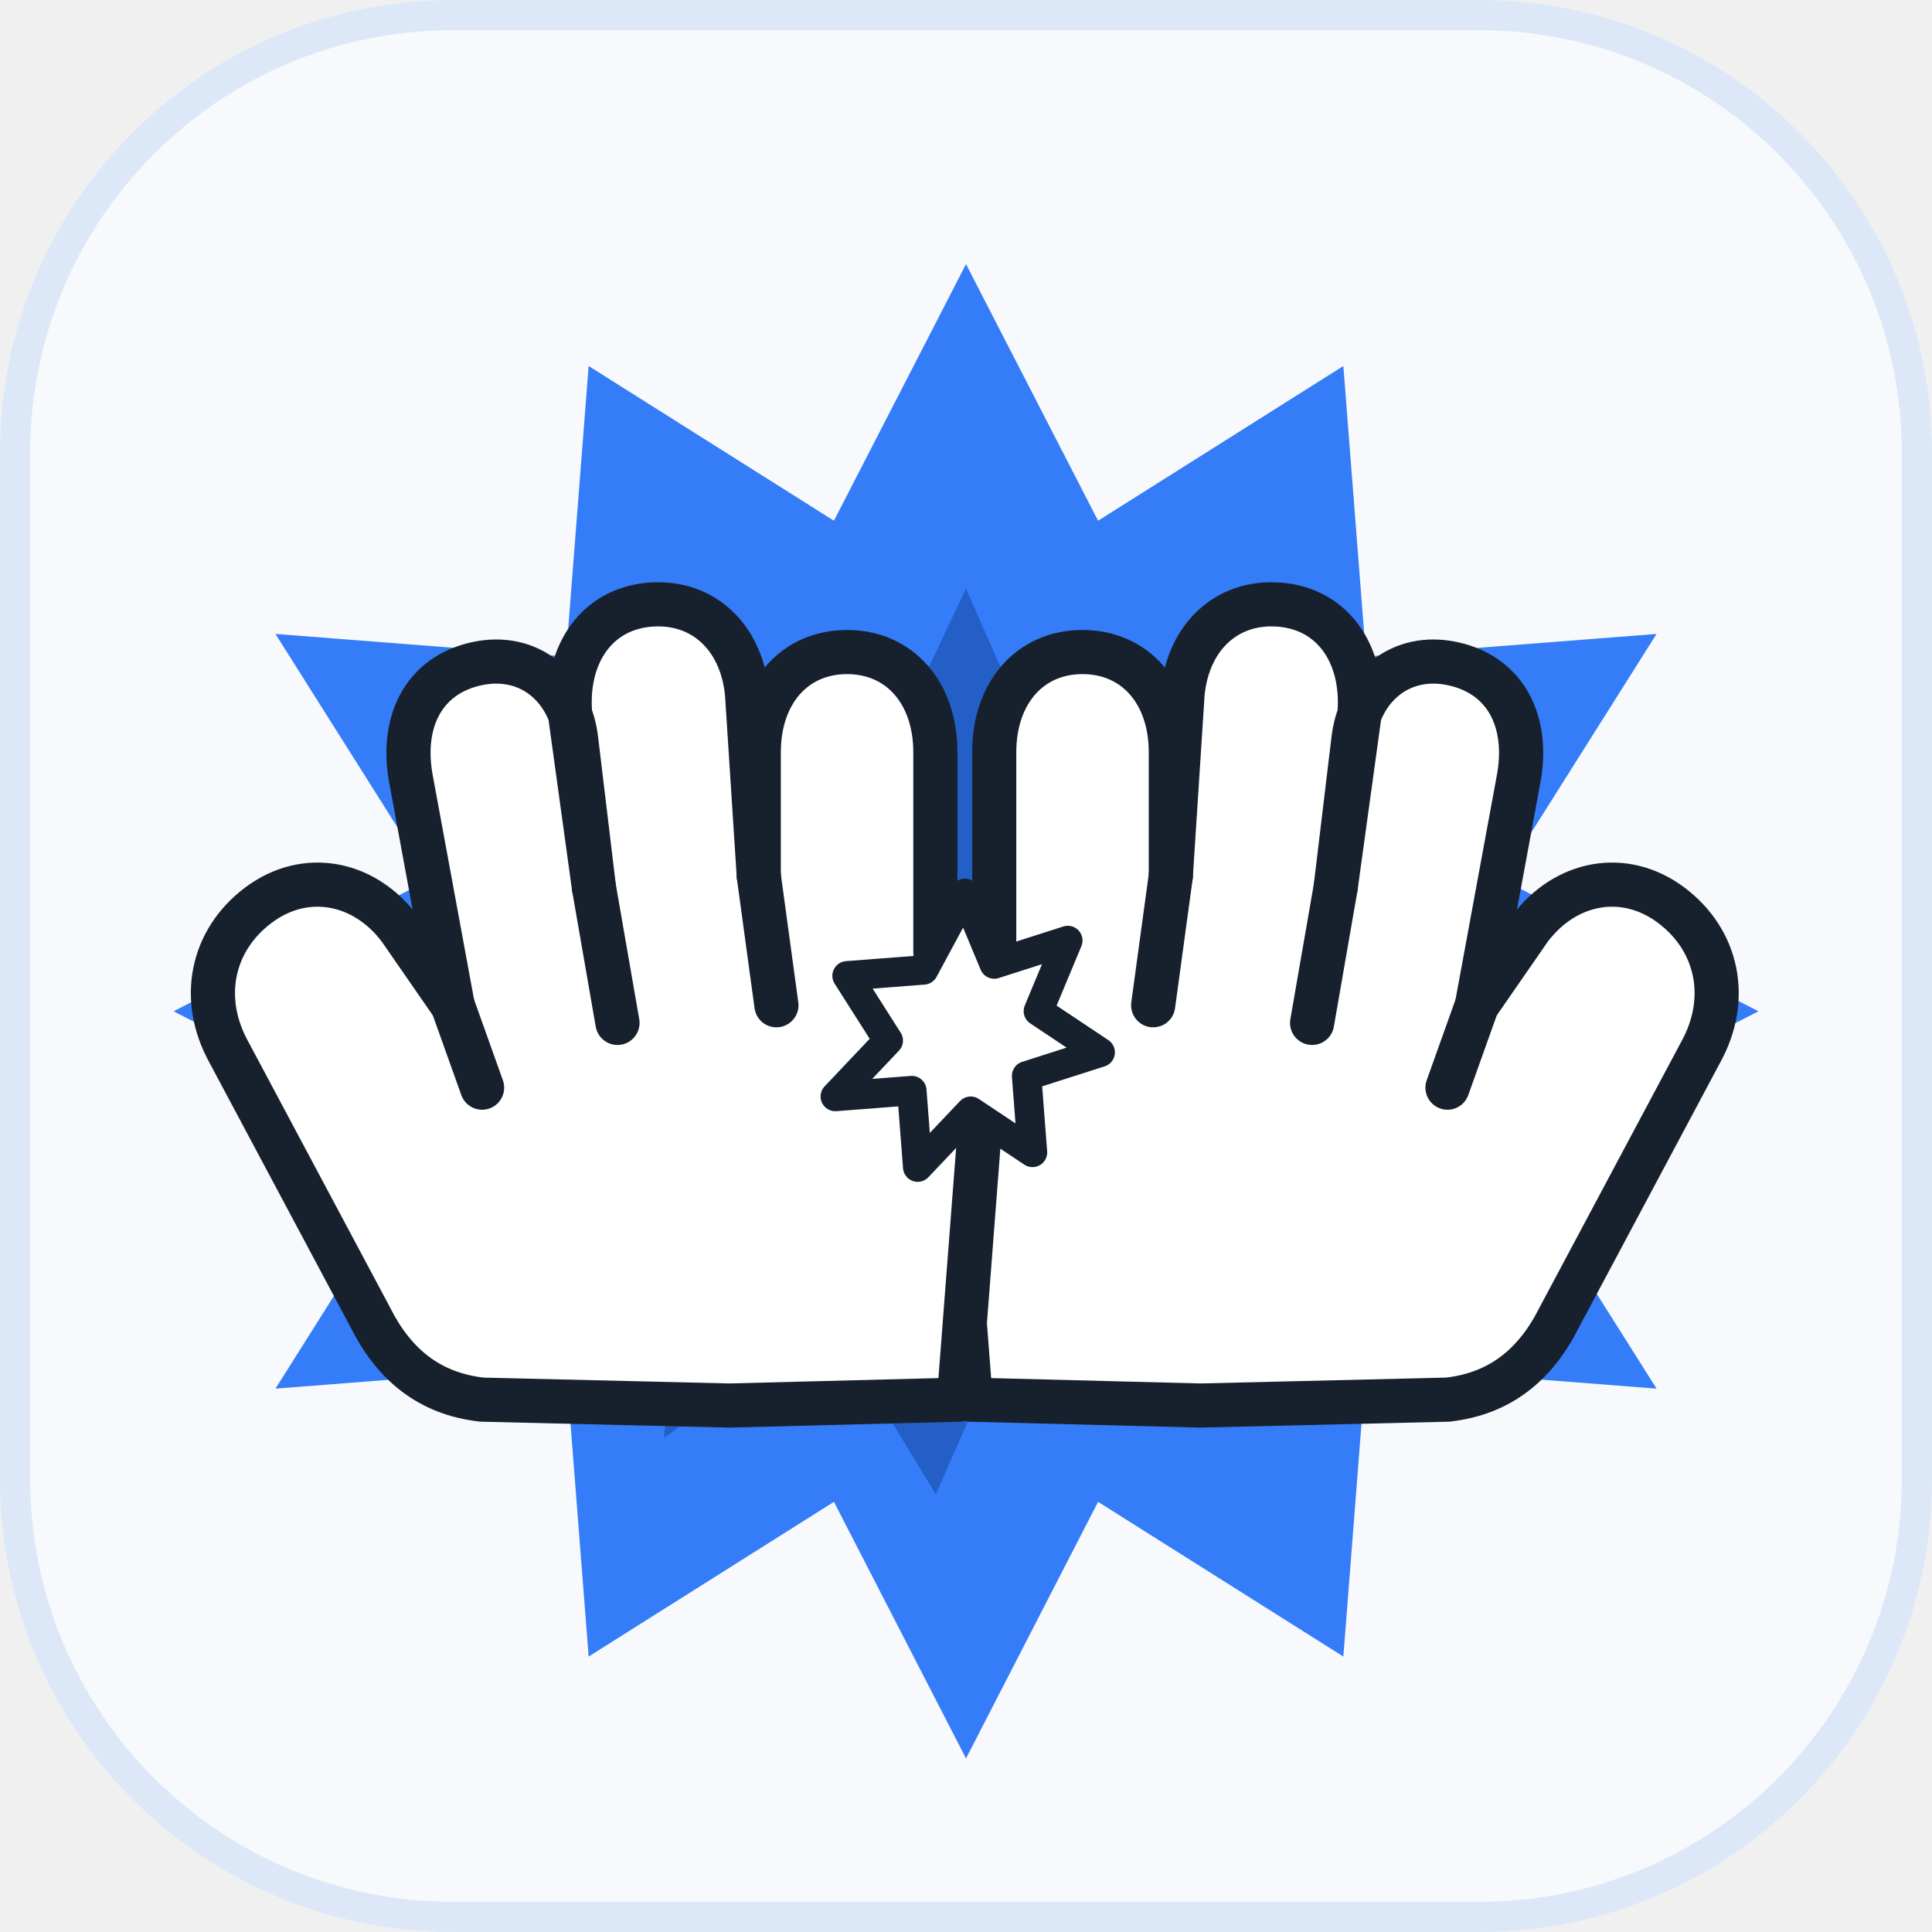
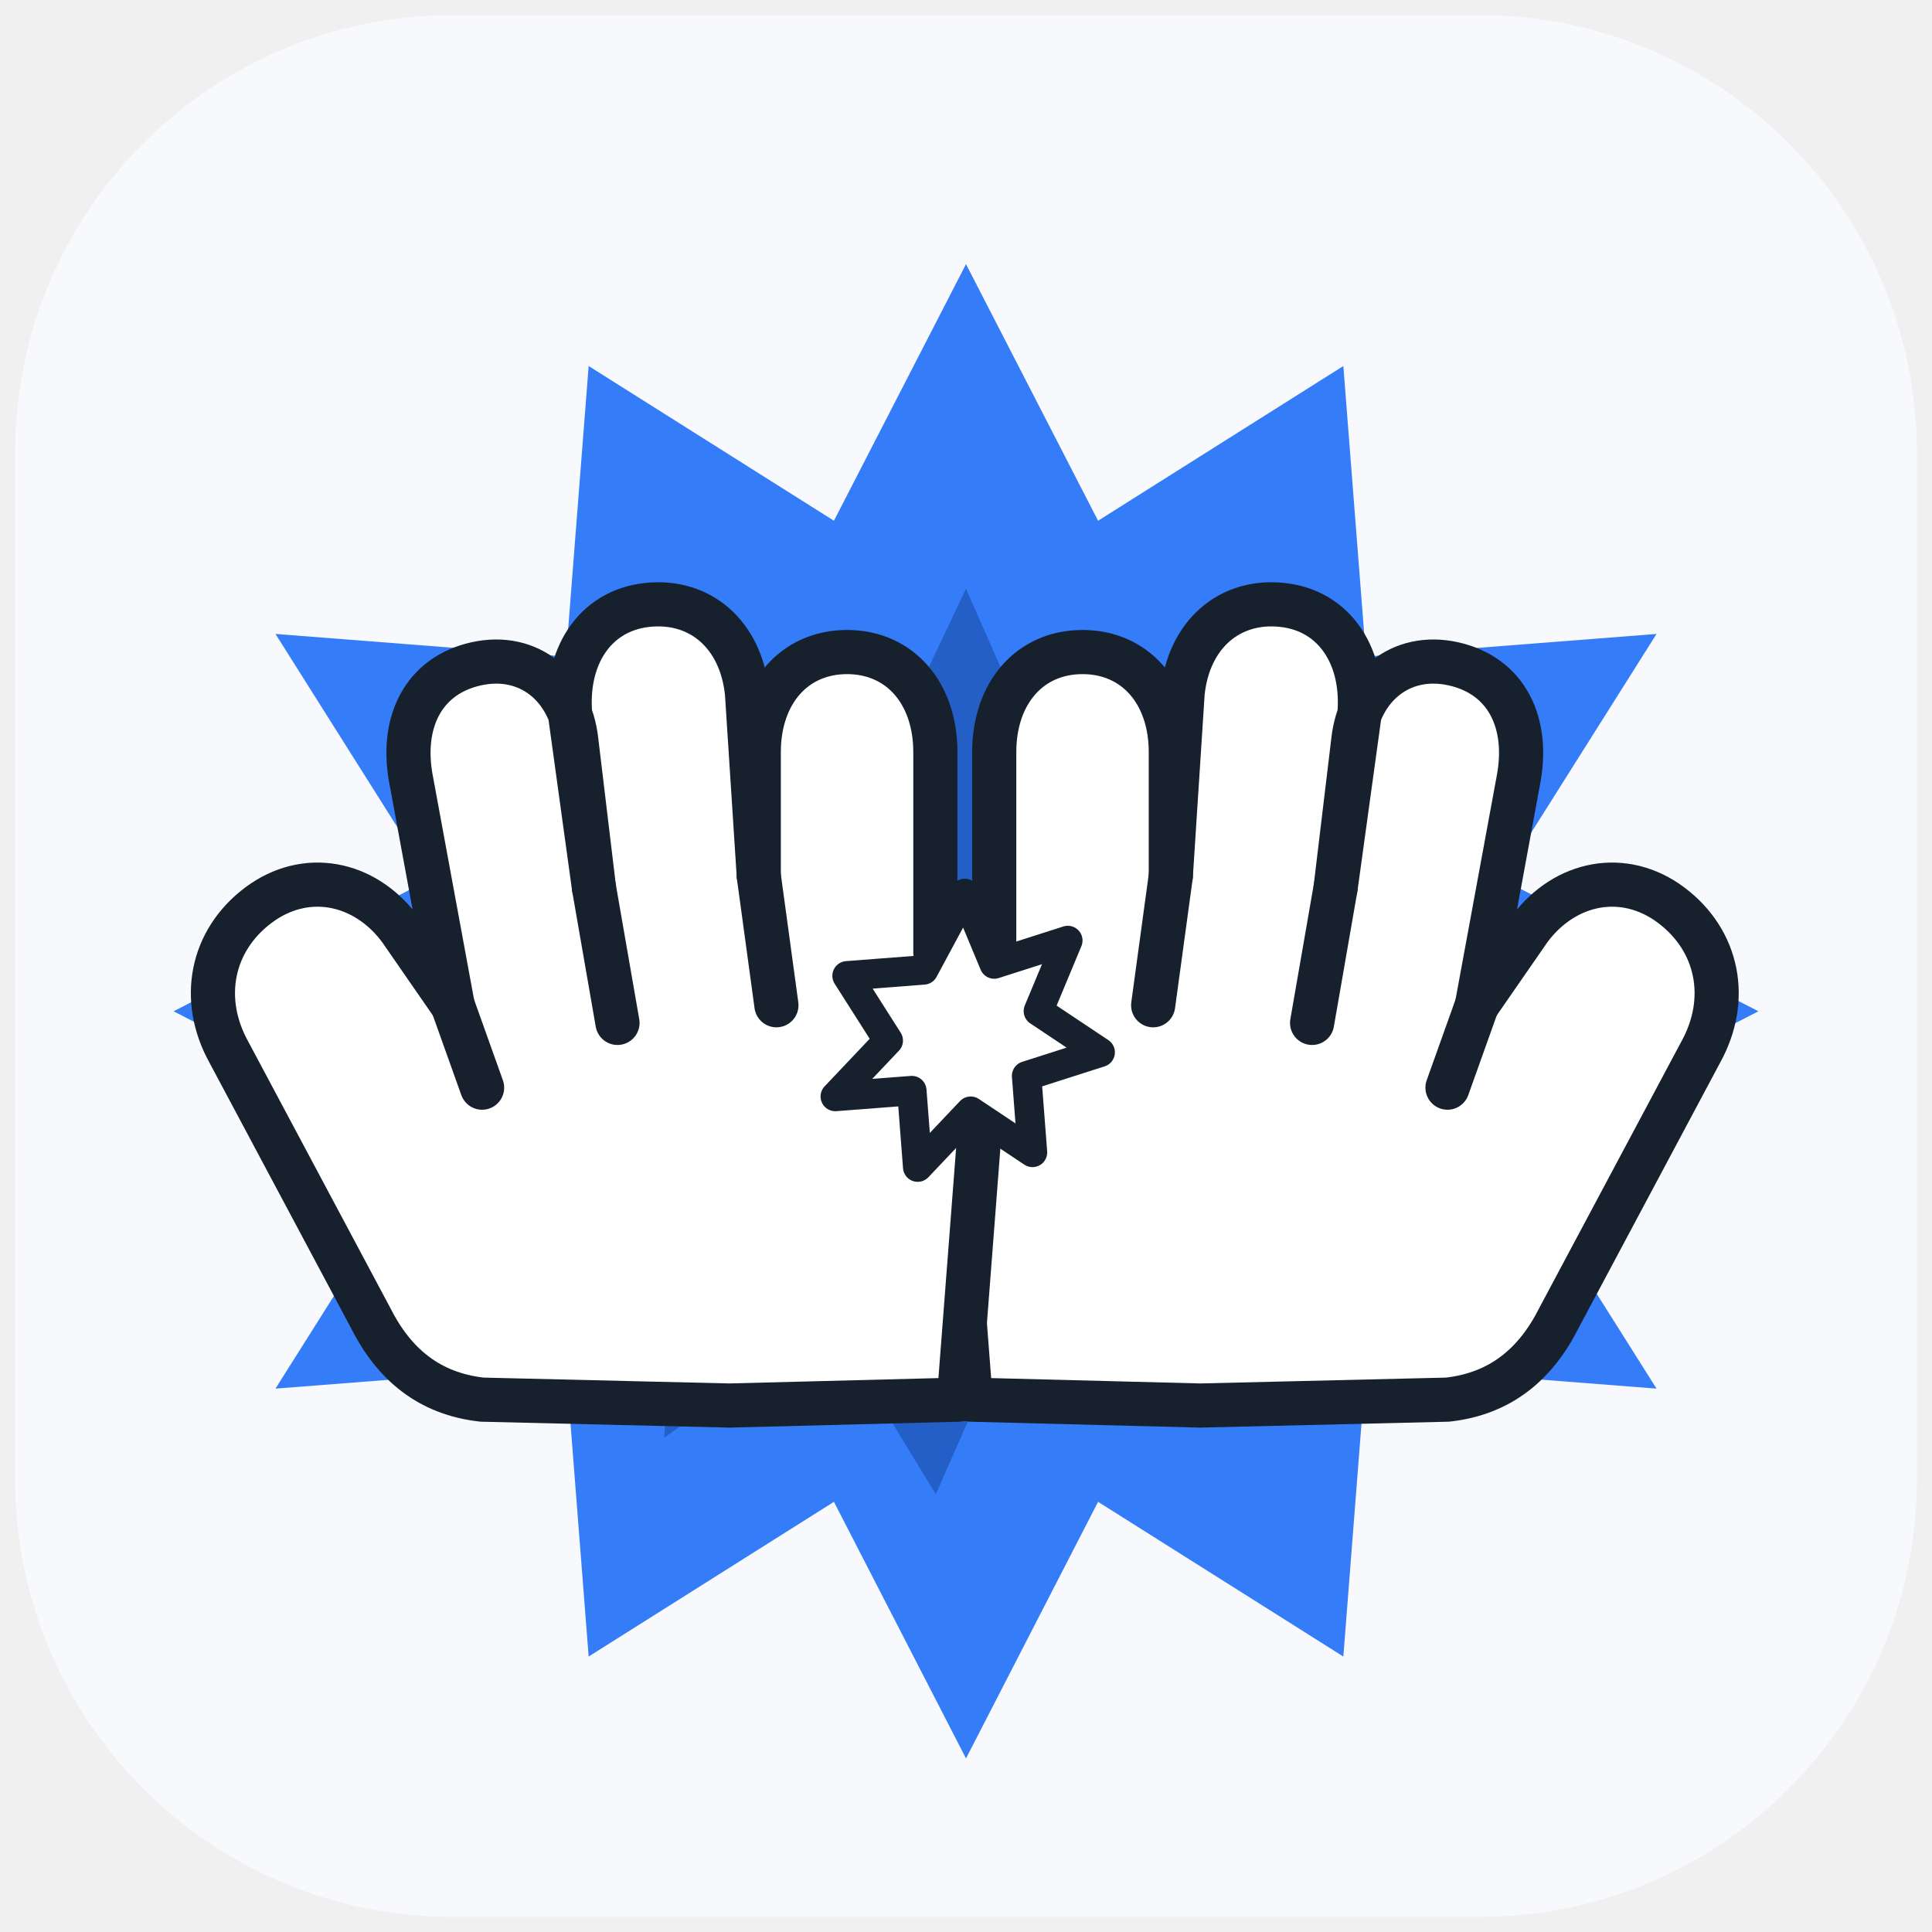
<svg xmlns="http://www.w3.org/2000/svg" viewBox="0 0 512 512" role="img" aria-label="COSPAN 合拍">
-   <rect x="4" y="4" width="504" height="504" rx="116" fill="#F7F9FC" stroke="#DCE8F8" stroke-width="8" />
+   <rect x="4" y="4" width="504" height="504" rx="116" fill="#F7F9FC" />
  <path d="m256 70 35 68 65-41 6 77 77-6-41 65 68 35-68 35 41 65-77-6-6 77-65-41-35 68-35-68-65 41-6-77-77 6 41-65-68-35 68-35-41-65 77 6 6-77 65 41z" fill="#347CF8" />
  <path d="m256 156 22 50 47-26-2 54 54 4-42 34 34 42-54 4 2 54-47-26-22 50-28-46-44 31 4-54-53 2 38-38-38-38 53 2-4-54 44 31z" fill="#245FC8" />
  <g transform="translate(56 48) scale(.78)">
    <g fill="#FFFFFF" stroke="#17212D" stroke-width="15" stroke-linecap="round" stroke-linejoin="round">
      <path d="M258 414 250 310c-2-22 4-38 16-48v-68c0-20 12-34 30-34s30 14 30 34v42l4-62c2-20 16-32 34-30s28 18 26 38l-8 58 6-50c2-18 16-30 34-26s26 20 22 40l-14 76 18-26c12-16 32-20 48-8s20 32 10 50l-48 90c-8 16-20 26-38 28l-84 2z" />
      <path d="M326 236 320 280M382 240 374 286M430 280 420 308" fill="none" />
      <path d="M254 414 262 310c2-22-4-38-16-48v-68c0-20-12-34-30-34s-30 14-30 34v42l-4-62c-2-20-16-32-34-30s-28 18-26 38l8 58-6-50c-2-18-16-30-34-26s-26 20-22 40l14 76-18-26c-12-16-32-20-48-8s-20 32-10 50l48 90c8 16 20 26 38 28l84 2z" />
      <path d="M186 236 192 280M130 240 138 286M82 280 92 308" fill="none" />
    </g>
    <path d="m256 242 10 24 25-8-10 24 21 14-25 8 2 26-21-14-18 19-2-26-26 2 18-19-14-22 26-2z" fill="#FFFFFF" stroke="#17212D" stroke-width="10" stroke-linejoin="round" />
  </g>
</svg>
